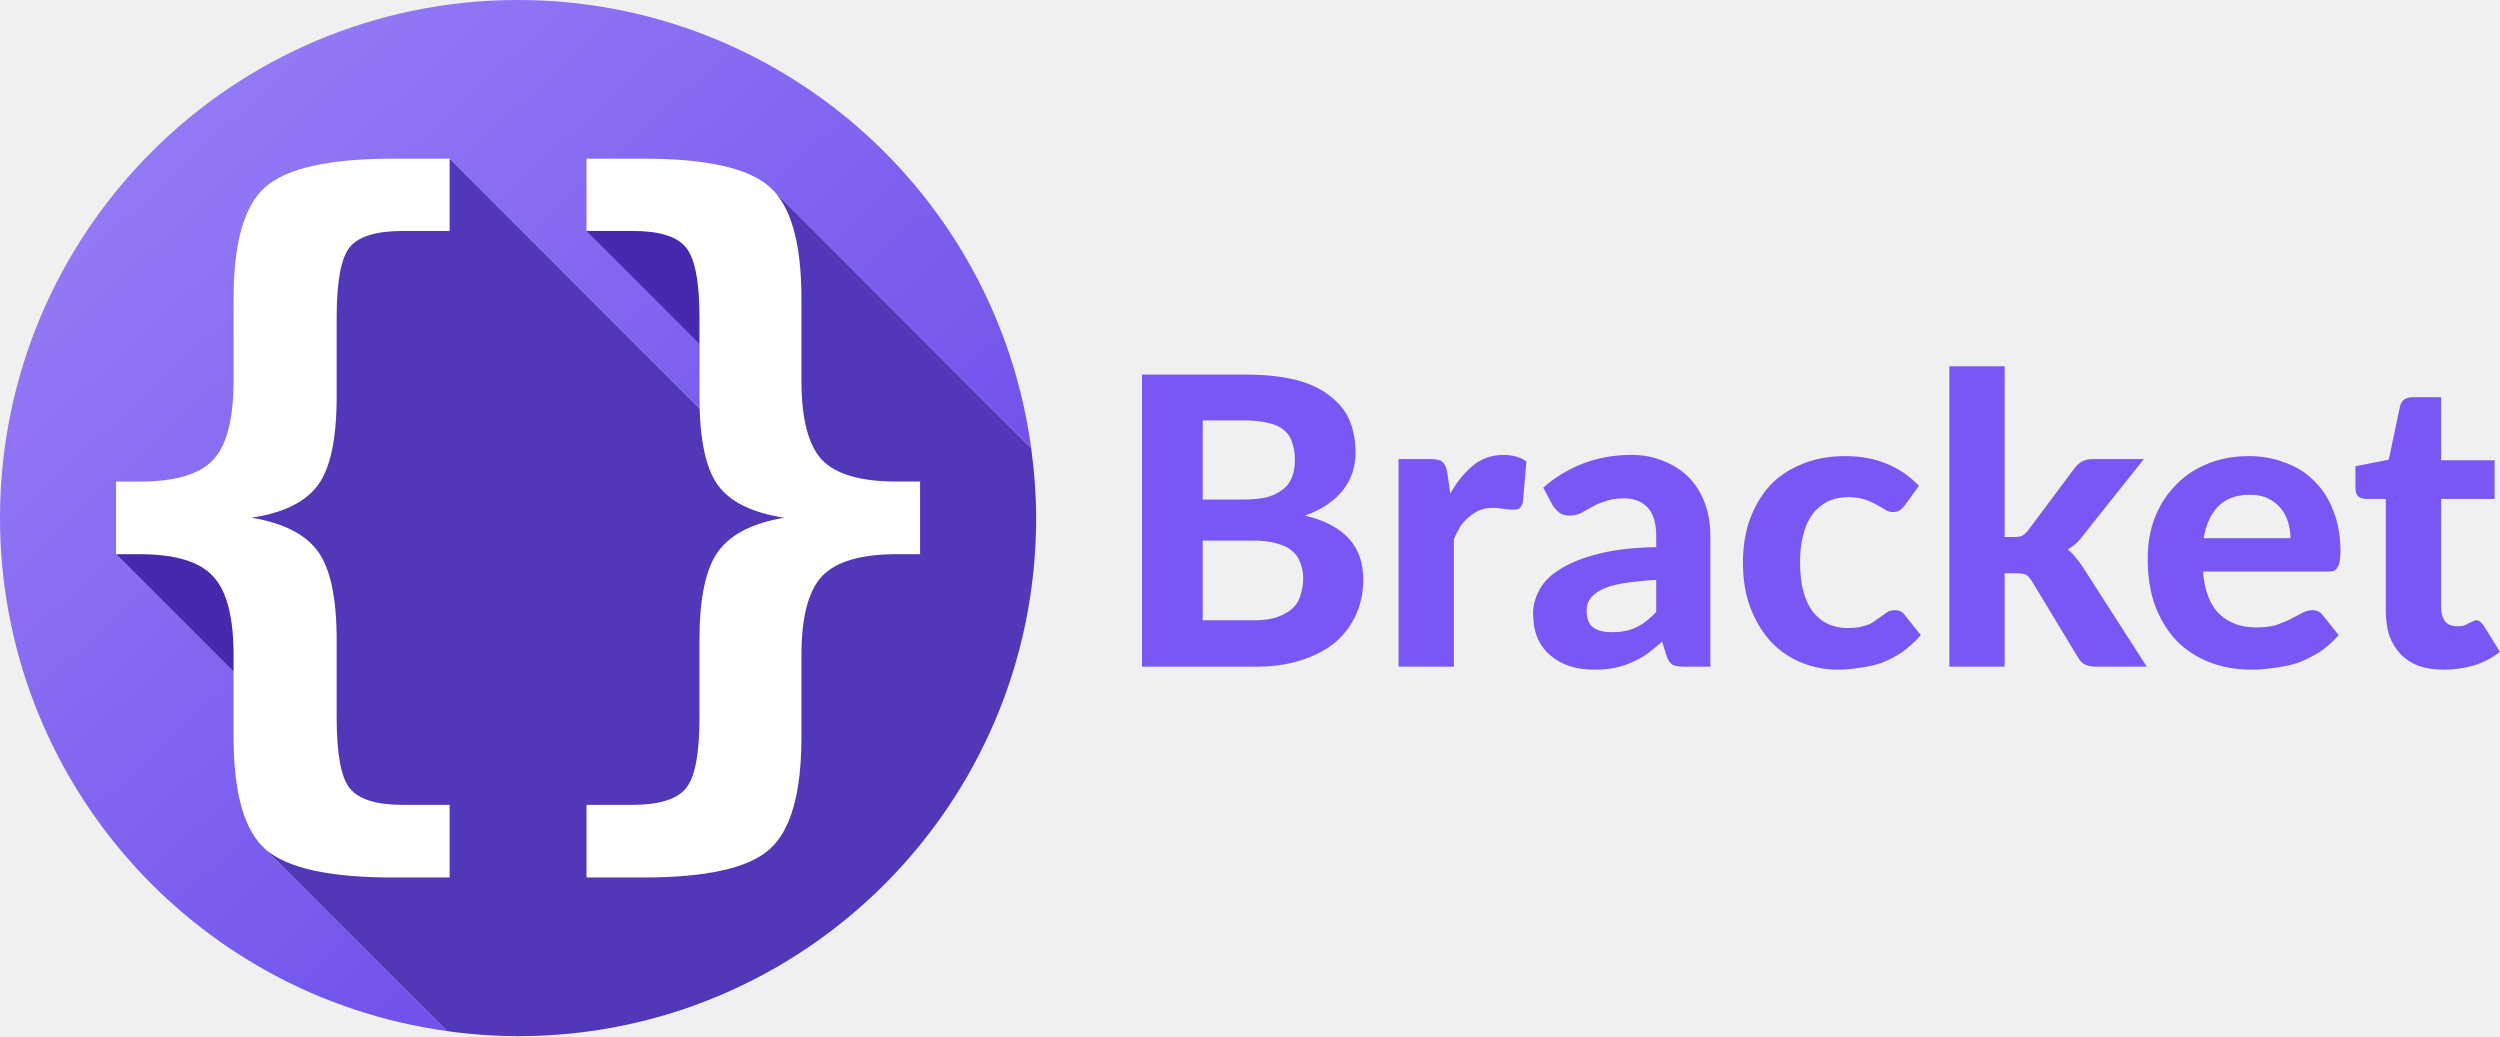
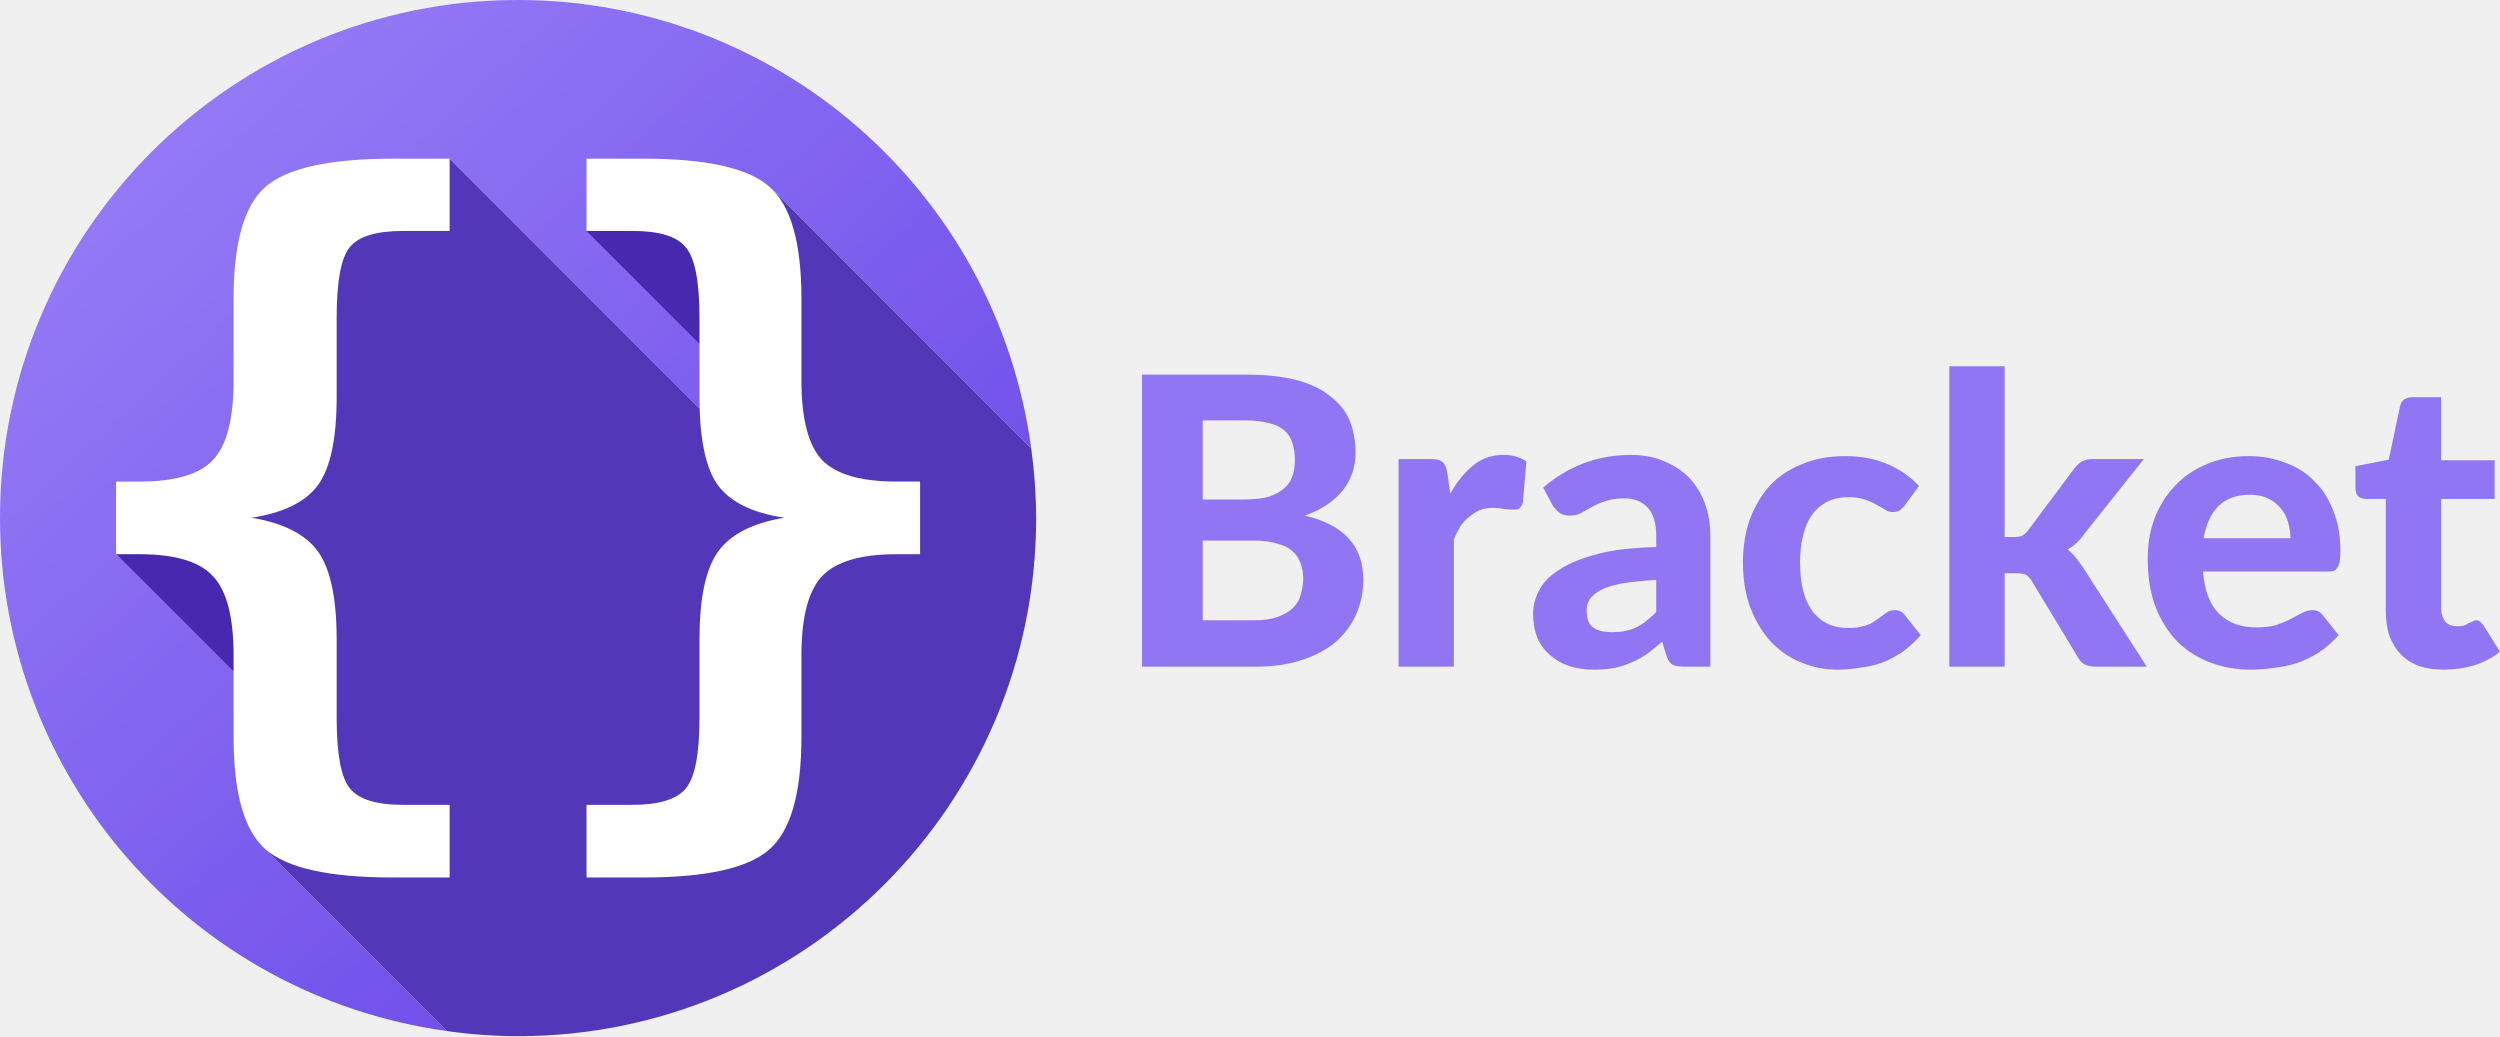
<svg xmlns="http://www.w3.org/2000/svg" xmlns:xlink="http://www.w3.org/1999/xlink" width="65.672mm" height="27.219mm" viewBox="0 0 65.672 27.219" version="1.1" id="svg5">
  <defs id="defs2">
    <linearGradient id="linearGradient37147">
      <stop style="stop-color:#6948e8;stop-opacity:1" offset="0" id="stop37143" />
      <stop style="stop-color:#9379f5;stop-opacity:1" offset="1" id="stop37145" />
    </linearGradient>
    <linearGradient xlink:href="#linearGradient37147" id="linearGradient37149-5" x1="197.953" y1="200.584" x2="42.395" y2="31.764" gradientUnits="userSpaceOnUse" gradientTransform="matrix(0.3159869,0,0,0.3159869,28.63709,74.67685)" />
  </defs>
  <g id="layer1" transform="translate(-70.13097,-126.0145)">
    <g id="g21630" transform="translate(4.315957)">
      <g id="g21643" transform="translate(1.067162)">
        <g id="g21836" transform="translate(1.368642)">
-           <text xml:space="preserve" style="font-style:normal;font-weight:normal;font-size:10.583px;line-height:1.25;font-family:sans-serif;fill:#7957f5;fill-opacity:1;stroke:none;stroke-width:0.265;stroke-miterlimit:4;stroke-dasharray:none" x="92.581" y="143.526" id="text1989">
-             <tspan id="tspan1987" style="font-style:normal;font-variant:normal;font-weight:800;font-stretch:normal;font-size:10.583px;font-family:Lato;-inkscape-font-specification:'Lato, Ultra-Bold';font-variant-ligatures:normal;font-variant-caps:normal;font-variant-numeric:normal;font-variant-east-asian:normal;fill:#7957f5;fill-opacity:1;stroke-width:0.265;stroke-miterlimit:4;stroke-dasharray:none" x="92.581" y="143.526">Bracket</tspan>
+           <text xml:space="preserve" style="font-style:normal;font-weight:normal;font-size:10.583px;line-height:1.25;font-family:sans-serif;fill:#9176f4;fill-opacity:1;stroke:none;stroke-width:0.265;stroke-miterlimit:4;stroke-dasharray:none" x="92.581" y="143.526" id="text1989">
+             <tspan id="tspan1987" style="font-style:normal;font-variant:normal;font-weight:800;font-stretch:normal;font-size:10.583px;font-family:Lato;-inkscape-font-specification:'Lato, Ultra-Bold';font-variant-ligatures:normal;font-variant-caps:normal;font-variant-numeric:normal;font-variant-east-asian:normal;fill:#9176f4;fill-opacity:1;stroke-width:0.265;stroke-miterlimit:4;stroke-dasharray:none" x="92.581" y="143.526">Bracket</tspan>
          </text>
          <g id="g21743" transform="matrix(0.369309,0,0,0.369309,52.80328,98.43564)">
            <path id="path33666-9" style="fill:url(#linearGradient37149-5);fill-opacity:1;fill-rule:evenodd;stroke-width:0.316" d="M 65.488,74.677 A 36.851,36.851 0 0 0 28.637,111.528 36.851,36.851 0 0 0 60.435,148.016 l -13.091,-13.091 0.64,-19.357 -1.782,7.837 -9.307,-9.307 3.464,-2.458 7.625,3.929 -2.929,-5.221 6.112,-18.921 9.453,-5.464 25.546,25.546 -2.521,-23.285 18.343,18.343 A 36.851,36.851 0 0 0 65.488,74.677 Z" />
            <path id="path33606-9" style="fill:#5337b9;fill-opacity:1;fill-rule:evenodd;stroke-width:0.316" d="m 101.987,106.567 -18.343,-18.343 2.521,23.285 -25.546,-25.546 -9.453,5.464 -6.112,18.921 2.929,5.221 -0.64,19.357 13.091,13.091 a 36.851,36.851 0 0 0 5.053,0.363 36.851,36.851 0 0 0 36.851,-36.851 36.851,36.851 0 0 0 -0.352,-4.961 z" />
            <path id="path53-0" style="fill:#4629ae;fill-opacity:1;fill-rule:evenodd;stroke-width:0.316" d="m 40.358,111.639 -3.464,2.458 9.307,9.307 1.782,-7.837 z" />
            <path id="path33645-7" style="fill:#7755f5;fill-opacity:1;fill-rule:evenodd;stroke-width:0.316" d="m 75.411,89.433 -5.053,1.669 8.043,8.044 1.599,-5.465 z" />
            <path id="path33668-6" style="fill:#4629ae;fill-opacity:1;fill-rule:evenodd;stroke-width:0.316" d="m 75.411,89.433 4.589,4.249 -1.599,5.465 -8.043,-8.044 z" />
            <g aria-label="{}" id="text1281-3" style="font-size:46.391px;line-height:1.25;font-family:monospace;-inkscape-font-specification:monospace;fill:#ffffff;stroke-width:1.16" transform="matrix(1.194281,0,0,1.194281,-57.48383,-55.22246)">
              <path d="m 98.89,156.703 v 4.327 h -3.398 q -5.64,0 -7.566,-1.676 -1.903,-1.676 -1.903,-6.682 v -4.87 q 0,-3.42 -1.223,-4.712 -1.201,-1.314 -4.372,-1.314 h -1.404 v -4.326 h 1.404 q 3.171,0 4.372,-1.291 1.223,-1.291 1.223,-4.734 v -4.87 q 0,-5.006 1.903,-6.66 1.925,-1.676 7.566,-1.676 h 3.398 v 4.304 h -2.786 q -2.356,0 -3.149,0.951 -0.793,0.951 -0.793,4.191 v 4.734 q 0,3.738 -1.11,5.255 -1.11,1.518 -3.964,1.948 2.854,0.476 3.964,2.016 1.11,1.54 1.11,5.255 v 4.644 q 0,3.262 0.793,4.213 0.793,0.974 3.149,0.974 z" style="font-weight:bold;-inkscape-font-specification:'monospace, Bold'" id="path33435-7" />
              <path d="m 107.044,156.703 h 2.741 q 2.356,0 3.171,-0.974 0.815,-0.974 0.815,-4.213 v -4.644 q 0,-3.715 1.11,-5.255 1.11,-1.54 3.941,-2.016 -2.854,-0.43 -3.964,-1.948 -1.087,-1.518 -1.087,-5.255 v -4.734 q 0,-3.194 -0.815,-4.168 -0.793,-0.974 -3.171,-0.974 h -2.741 v -4.304 h 3.398 q 5.618,0 7.498,1.676 1.903,1.654 1.903,6.66 v 4.87 q 0,3.42 1.223,4.734 1.246,1.291 4.44,1.291 h 1.404 v 4.326 h -1.404 q -3.194,0 -4.44,1.314 -1.223,1.314 -1.223,4.712 v 4.87 q 0,5.006 -1.903,6.682 -1.88,1.676 -7.498,1.676 h -3.398 z" style="font-weight:bold;-inkscape-font-specification:'monospace, Bold'" id="path33437-6" />
            </g>
          </g>
        </g>
      </g>
    </g>
  </g>
</svg>
